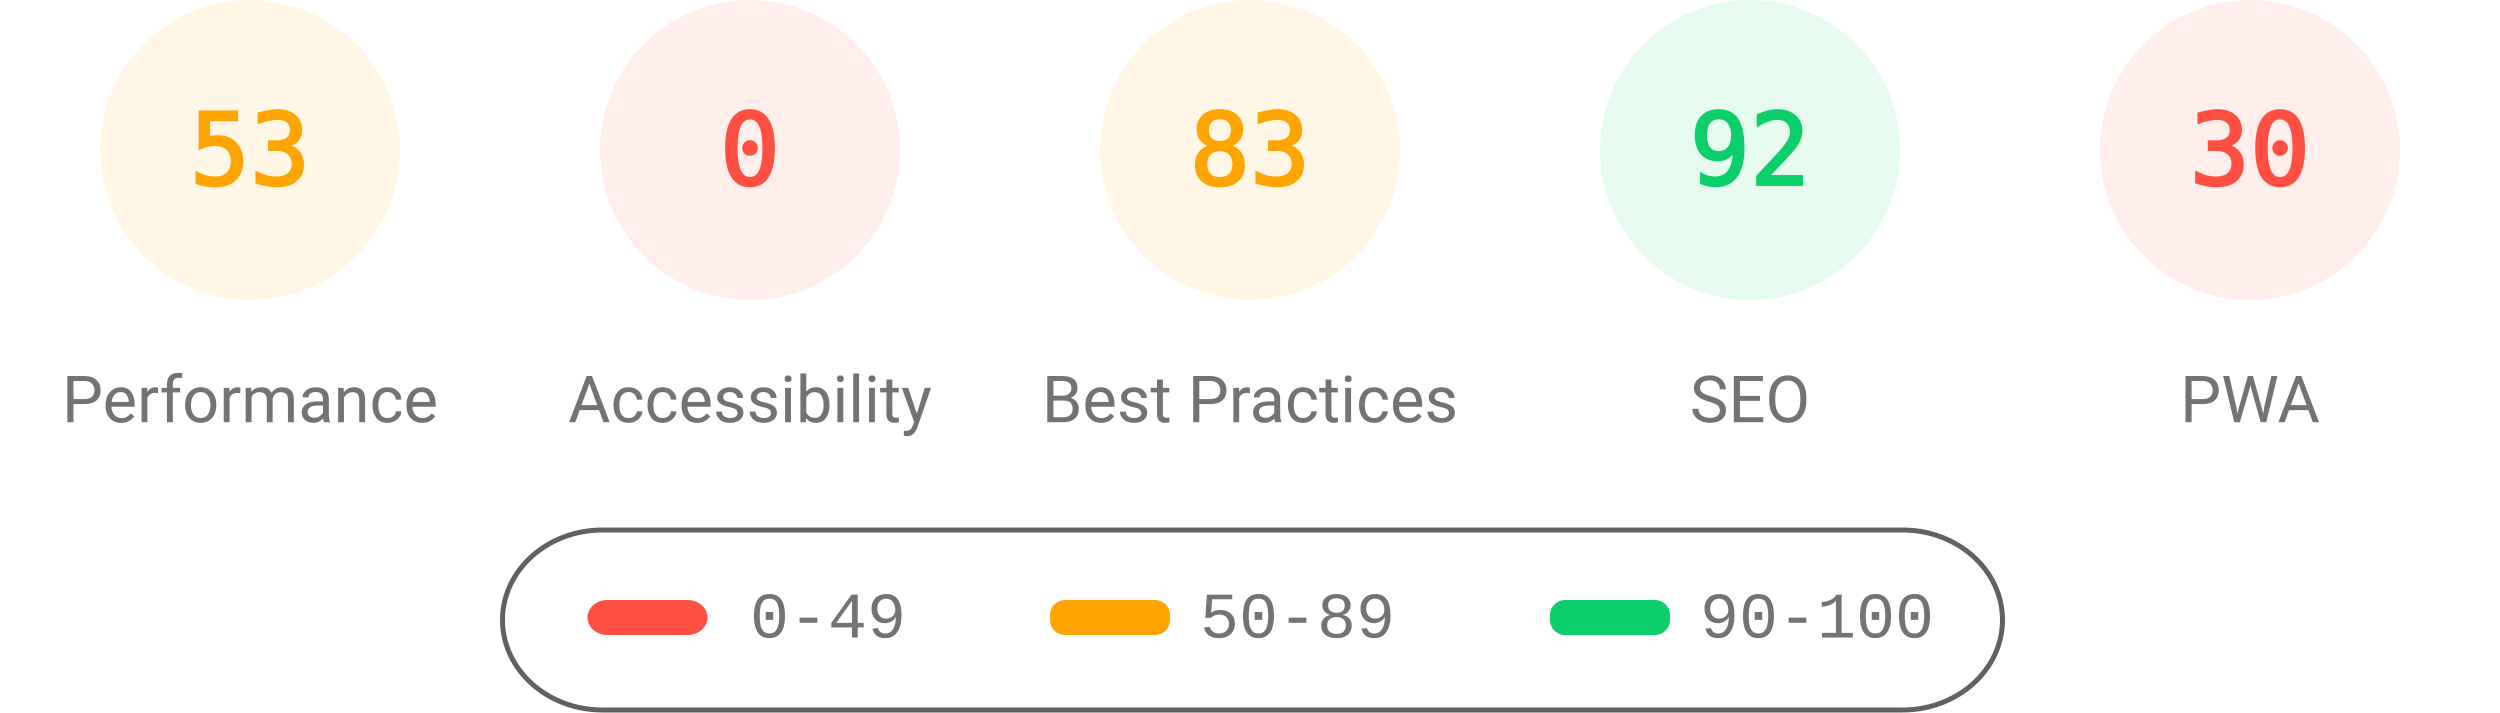
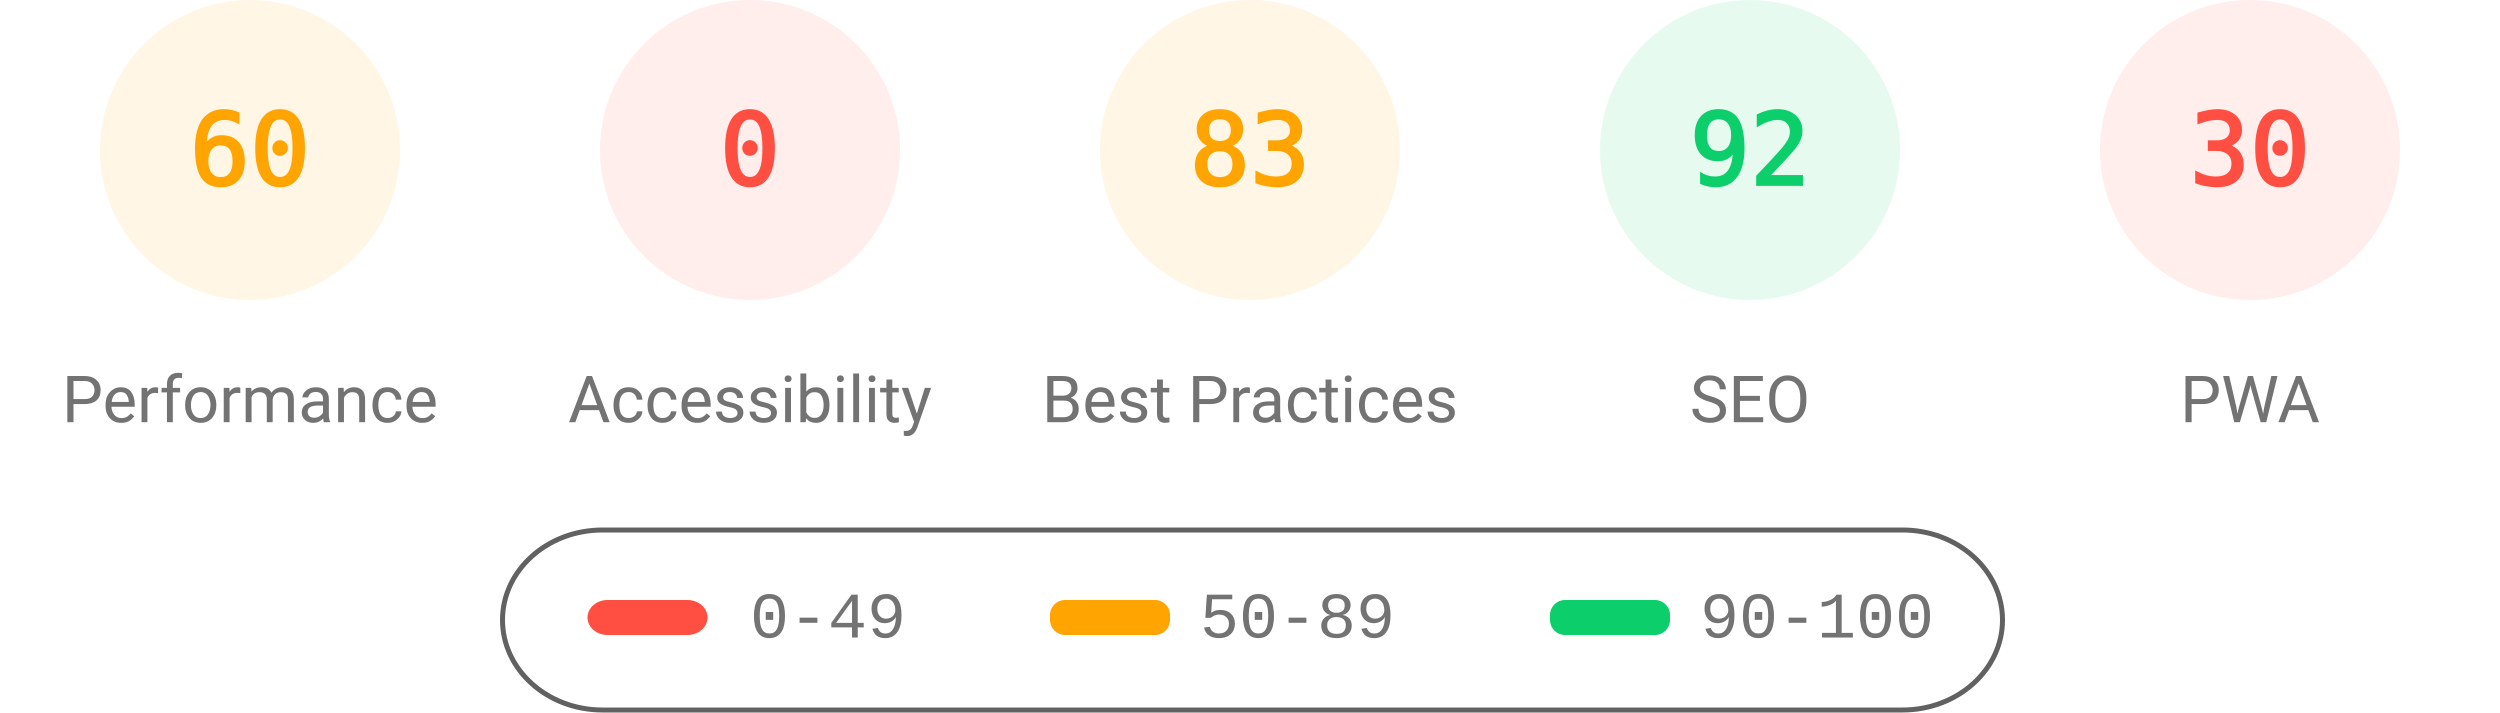
<svg xmlns="http://www.w3.org/2000/svg" fill="none" width="1000" height="285">
  <style>.gauge-base{opacity:.1}.gauge-arc{fill:none;animation-delay:250ms;stroke-linecap:round;transform:rotate(-90deg);transform-origin:100px 60px;animation:load-gauge 1s ease forwards}.guage-text{font-size:40px;font-family:monospace;text-align:center}.guage-red{color:#ff4e42;fill:#ff4e42;stroke:#ff4e42}.guage-orange{color:#ffa400;fill:#ffa400;stroke:#ffa400}.guage-green{color:#0cce6b;fill:#0cce6b;stroke:#0cce6b}.guage-undefined{color:#5c5c5c;fill:#5c5c5c;stroke:#5c5c5c}.guage-title{color:#737373;fill:#737373;stroke:none;font-size:26px;line-height:26px;font-family:Roboto,Halvetica,Arial,sans-serif}@keyframes load-gauge{from{stroke-dasharray:0 352.858}}</style>
  <svg class="guage-div guage-perf guage-orange" viewBox="0 0 200 200" width="200" height="200">
    <circle class="gauge-base" r="56" cx="100" cy="60" stroke-width="8" />
-     <circle class="gauge-arc guage-arc-1" r="56" cx="100" cy="60" stroke-width="8" style="stroke-dasharray:186.485,351.858" />
-     <text class="guage-text" x="100" y="60" alignment-baseline="central" dominant-baseline="central" text-anchor="middle">53</text>
+     <circle class="gauge-arc guage-arc-1" r="56" cx="100" cy="60" stroke-width="8" style="stroke-dasharray:211.115,351.858" />
+     <text class="guage-text" x="100" y="60" alignment-baseline="central" dominant-baseline="central" text-anchor="middle">60</text>
    <text class="guage-title" x="100" y="160" alignment-baseline="central" dominant-baseline="central" text-anchor="middle">Performance</text>
  </svg>
  <svg class="guage-div guage-acc guage-red" viewBox="0 0 200 200" width="200" height="200" x="200">
    <circle class="gauge-base" r="56" cx="100" cy="60" stroke-width="8" />
    <circle class="gauge-arc guage-arc-2" r="56" cx="100" cy="60" stroke-width="8" style="stroke-dasharray:0,351.858" />
    <text class="guage-text" x="100" y="60" alignment-baseline="central" dominant-baseline="central" text-anchor="middle">0</text>
    <text class="guage-title" x="100" y="160" alignment-baseline="central" dominant-baseline="central" text-anchor="middle">Accessibility</text>
  </svg>
  <svg class="guage-div guage-best guage-orange" viewBox="0 0 200 200" width="200" height="200" x="400">
    <circle class="gauge-base" r="56" cx="100" cy="60" stroke-width="8" />
    <circle class="gauge-arc guage-arc-3" r="56" cx="100" cy="60" stroke-width="8" style="stroke-dasharray:292.042,351.858" />
    <text class="guage-text" x="100" y="60" alignment-baseline="central" dominant-baseline="central" text-anchor="middle">83</text>
    <text class="guage-title" x="100" y="160" alignment-baseline="central" dominant-baseline="central" text-anchor="middle">Best Practices</text>
  </svg>
  <svg class="guage-div guage-seo guage-green" viewBox="0 0 200 200" width="200" height="200" x="600">
    <circle class="gauge-base" r="56" cx="100" cy="60" stroke-width="8" />
    <circle class="gauge-arc guage-arc-4" r="56" cx="100" cy="60" stroke-width="8" style="stroke-dasharray:323.709,351.858" />
    <text class="guage-text" x="100" y="60" alignment-baseline="central" dominant-baseline="central" text-anchor="middle">92</text>
    <text class="guage-title" x="100" y="160" alignment-baseline="central" dominant-baseline="central" text-anchor="middle">SEO</text>
  </svg>
  <svg class="guage-div guage-pwa guage-red" viewBox="0 0 200 200" width="200" height="200" x="800">
    <circle class="gauge-base" r="56" cx="100" cy="60" stroke-width="8" />
    <circle class="gauge-arc guage-arc-4" r="56" cx="100" cy="60" stroke-width="8" style="stroke-dasharray:105.557,351.858" />
    <text class="guage-text" x="100" y="60" alignment-baseline="central" dominant-baseline="central" text-anchor="middle">30</text>
    <text class="guage-title" x="100" y="160" alignment-baseline="central" dominant-baseline="central" text-anchor="middle">PWA</text>
  </svg>
  <svg width="604" height="76" x="200" y="210">
    <path fill="none" id="canvas_background" d="M-1-1h604v80H-1z" />
    <rect fill-opacity="0" stroke="#616161" stroke-width="2" rx="40" id="svg_2" height="72" width="600" y="2" x="1" fill="#000" />
    <rect stroke="#000" rx="8" id="svg_3" height="14" width="48" y="30" x="35" stroke-opacity="null" stroke-width="0" fill="#ff4e42" />
    <rect stroke="#000" rx="6" id="svg_4" height="14" width="48" y="30" x="220" stroke-opacity="null" stroke-width="0" fill="#ffa400" />
    <rect stroke="#000" rx="6" id="svg_5" height="14" width="48" y="30" x="420" stroke-opacity="null" stroke-width="0" fill="#0cce6b" />
    <text xml:space="preserve" text-anchor="start" font-family="'Courier New', Courier, monospace" font-size="26" id="svg_6" y="45" x="100" stroke-opacity="null" stroke-width="0" stroke="#000" fill="#737373">0-49</text>
    <text xml:space="preserve" text-anchor="start" font-family="'Courier New', Courier, monospace" font-size="26" id="svg_7" y="45" x="280" stroke-opacity="null" stroke-width="0" stroke="#000" fill="#737373">50-89</text>
    <text xml:space="preserve" text-anchor="start" font-family="'Courier New', Courier, monospace" font-size="26" id="svg_8" y="45" x="480" stroke-opacity="null" stroke-width="0" stroke="#000" fill="#737373">90-100</text>
  </svg>
</svg>
